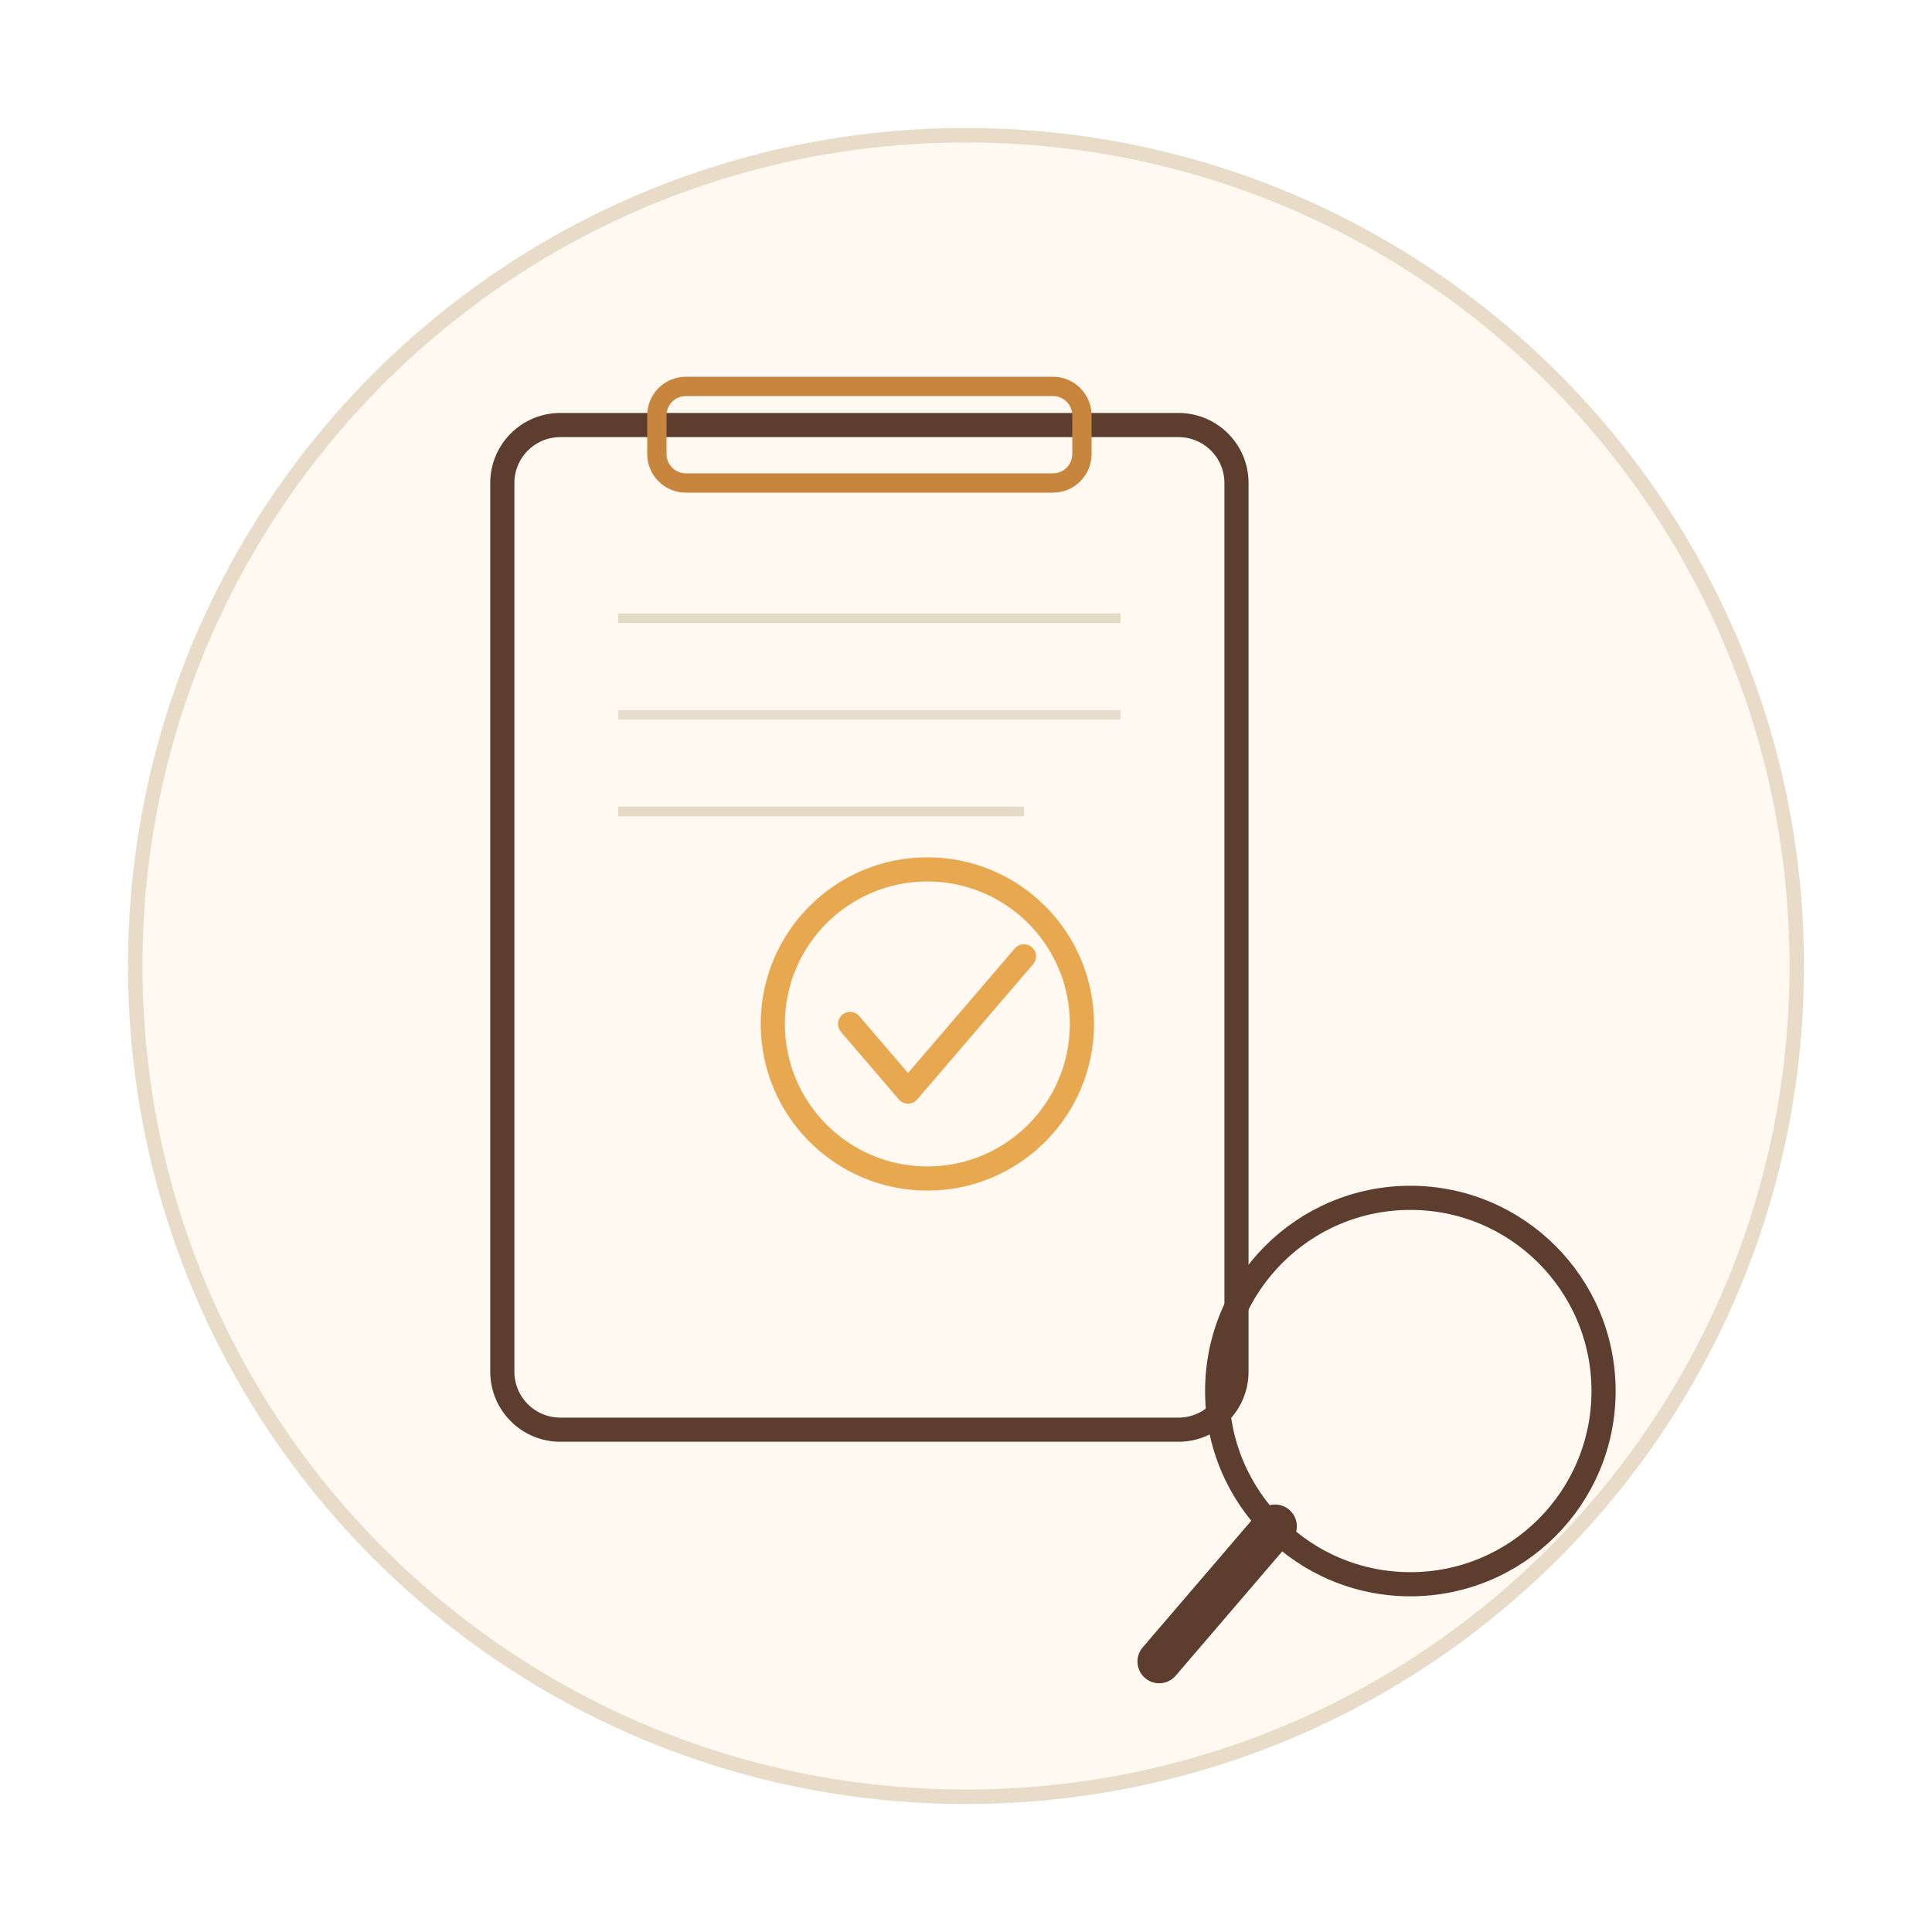
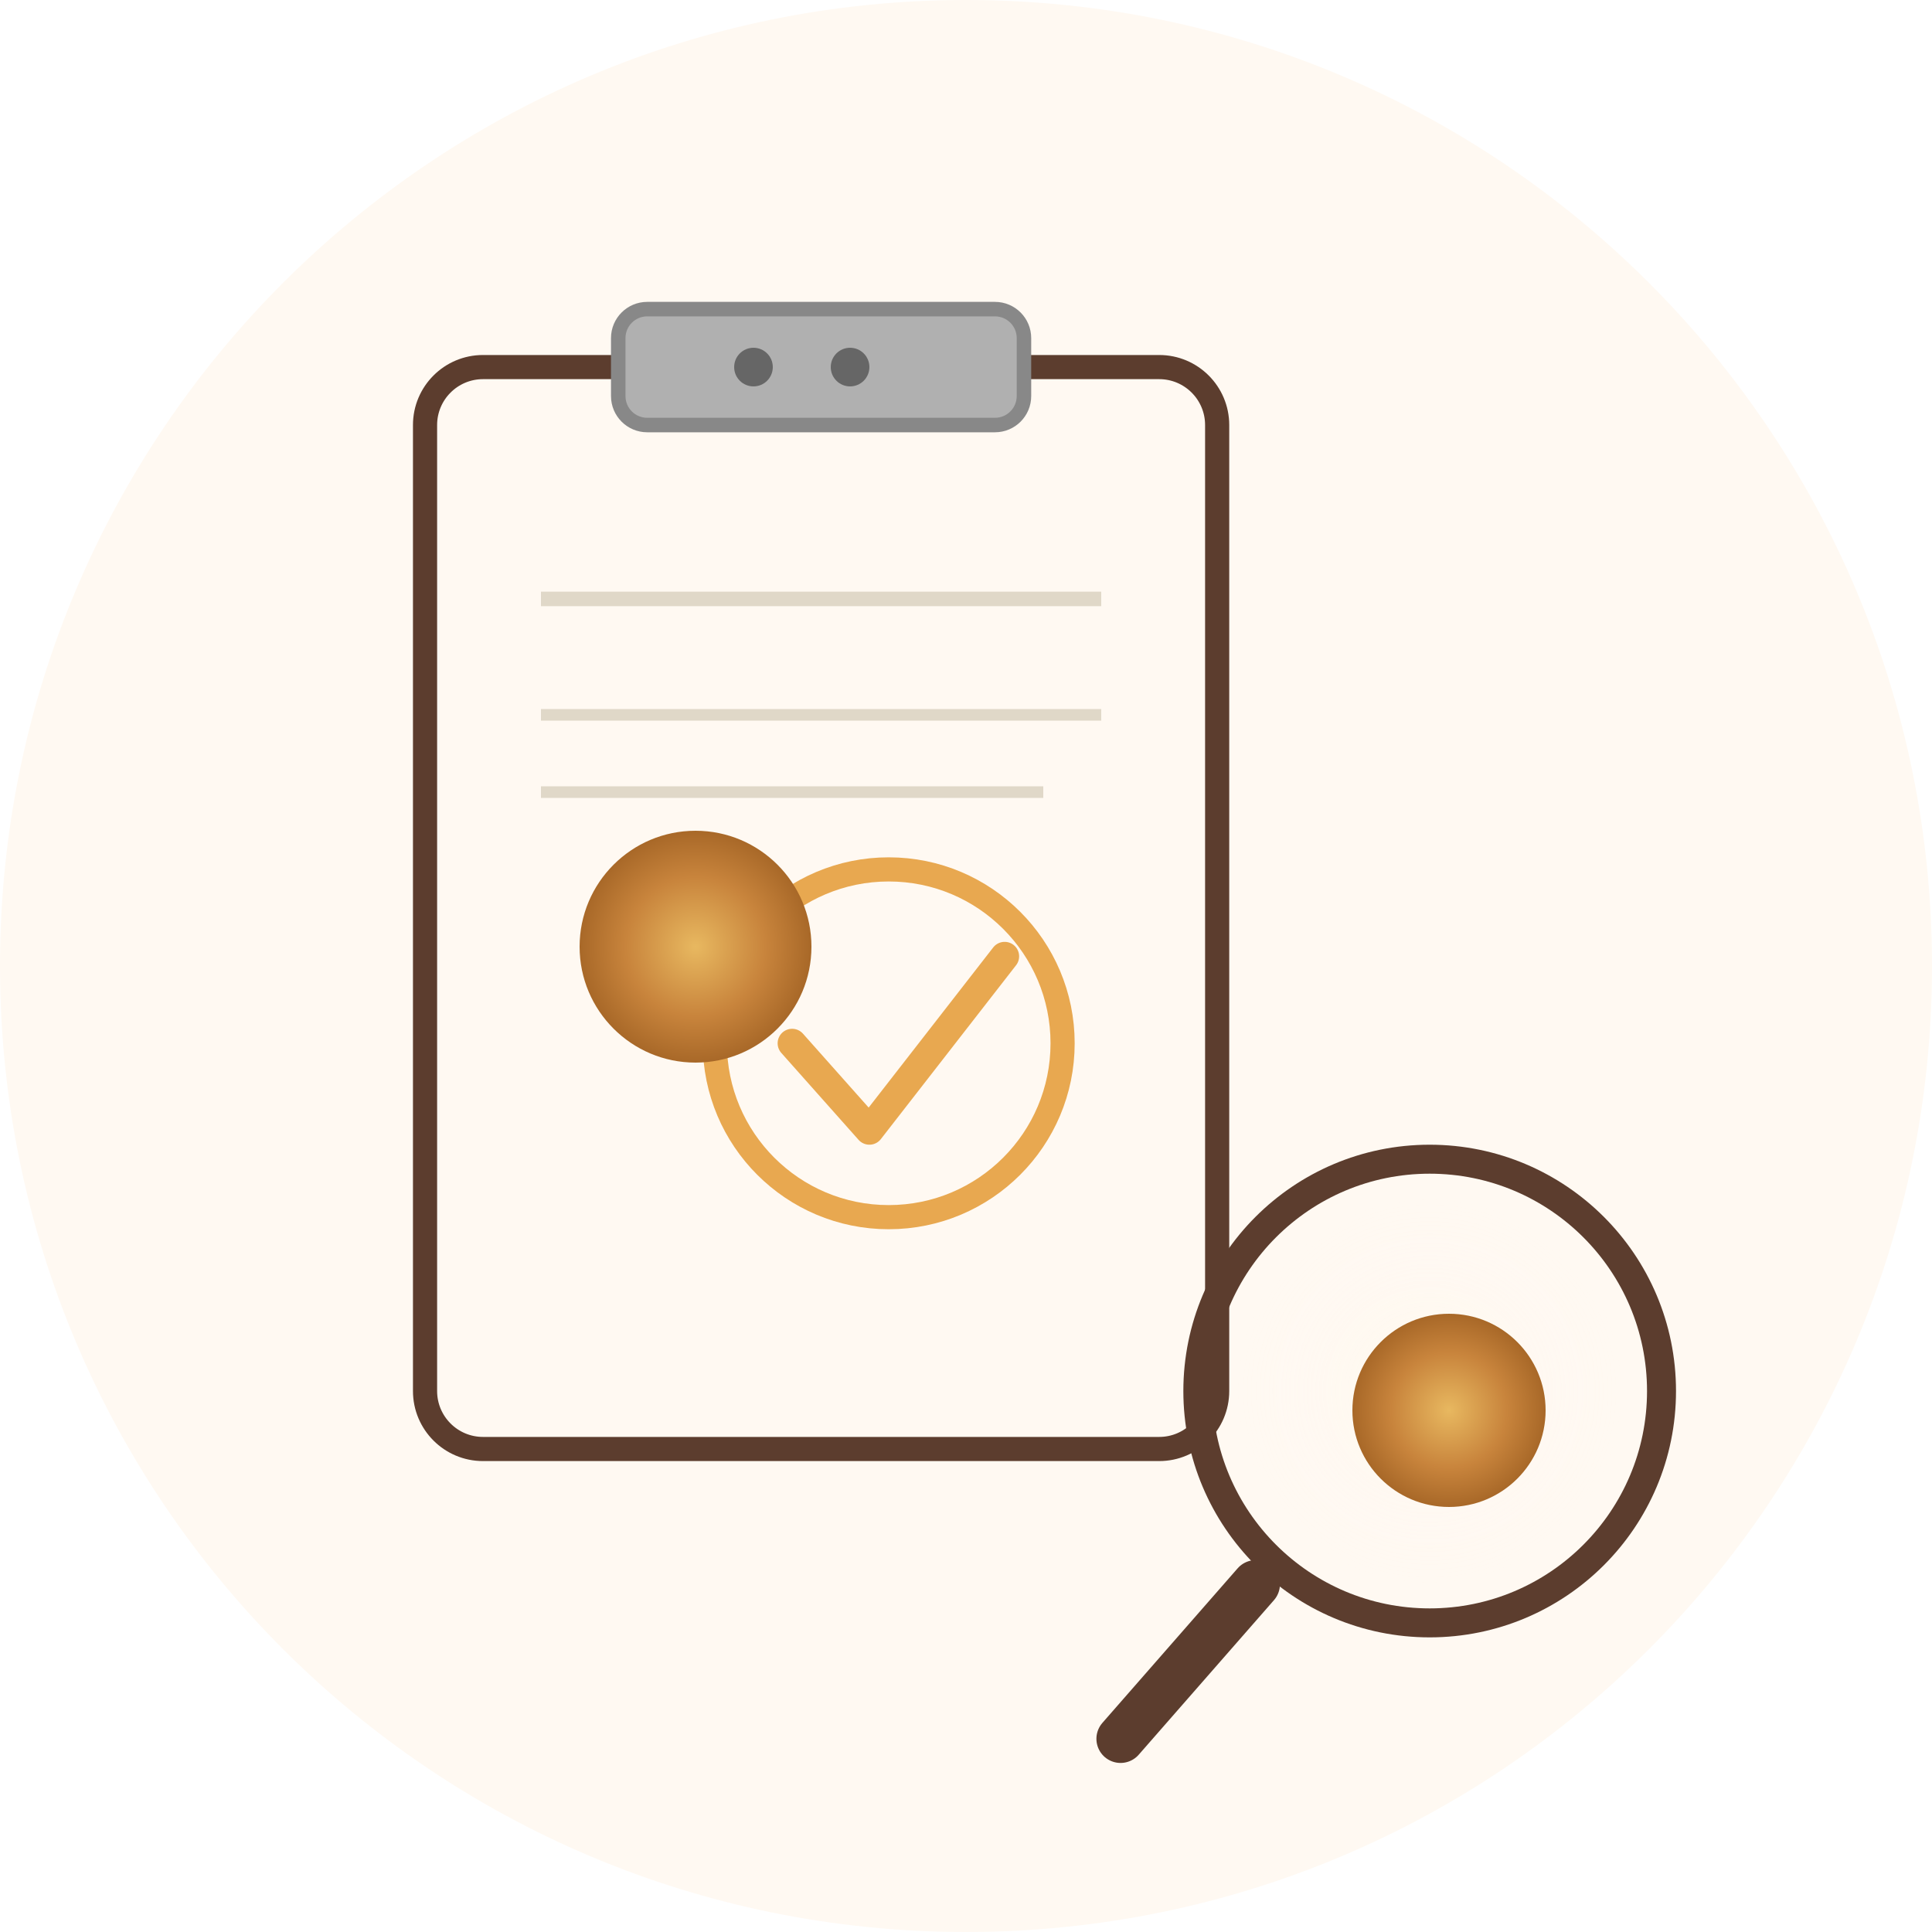
<svg xmlns="http://www.w3.org/2000/svg" width="200" height="200" viewBox="0 0 200 200">
-   <circle cx="100" cy="100" r="86" fill="#FFF9F2" stroke="#E8DCC8" stroke-width="1.5" />
-   <rect x="52" y="44" width="76" height="104" rx="6" fill="none" stroke="#5C3D2E" stroke-width="2.5" />
-   <rect x="68" y="40" width="44" height="10" rx="3" fill="none" stroke="#C8853E" stroke-width="2" />
-   <line x1="64" y1="64" x2="116" y2="64" stroke="#D4C4A8" stroke-width="1" opacity="0.6" />
-   <line x1="64" y1="74" x2="116" y2="74" stroke="#D4C4A8" stroke-width="1" opacity="0.5" />
-   <line x1="64" y1="84" x2="106" y2="84" stroke="#D4C4A8" stroke-width="1" opacity="0.6" />
-   <circle cx="96" cy="106" r="16" fill="none" stroke="#E8A850" stroke-width="2.5" />
-   <path d="M88 106l6 7 12-14" fill="none" stroke="#E8A850" stroke-width="2.5" stroke-linecap="round" stroke-linejoin="round" />
-   <circle cx="146" cy="144" r="20" fill="none" stroke="#5C3D2E" stroke-width="2.5" />
-   <line x1="132" y1="158" x2="120" y2="172" stroke="#5C3D2E" stroke-width="4.5" stroke-linecap="round" />
+   <defs>
+     <radialGradient id="glow">
+       <stop offset="0%" stop-color="#E8A850" stop-opacity="0.9" />
+       <stop offset="50%" stop-color="#F5D5A0" stop-opacity="0.3" />
+       <stop offset="100%" stop-color="#FFF9F2" stop-opacity="0" />
+     </radialGradient>
+     <radialGradient id="cookie">
+       <stop offset="0%" stop-color="#E8B860" />
+       <stop offset="60%" stop-color="#C8843C" />
+       <stop offset="100%" stop-color="#A86828" />
+     </radialGradient>
+     <linearGradient id="wood">
+       <stop offset="0%" stop-color="#6B3A20" />
+       <stop offset="100%" stop-color="#4A2510" />
+     </linearGradient>
+     <linearGradient id="metal">
+       <stop offset="0%" stop-color="#D8D0C0" />
+       <stop offset="100%" stop-color="#B0A898" />
+     </linearGradient>
+     <radialGradient id="warm">
+       <stop offset="0%" stop-color="#FDF3E2" stop-opacity="0.6" />
+       <stop offset="100%" stop-color="#FFF9F2" stop-opacity="0" />
+     </radialGradient>
+   </defs>
+   <rect x="0" y="0" width="200" height="200" rx="100" fill="#FFF9F2" />
+   <rect x="44" y="38" width="82" height="112" rx="6" fill="#FFF9F2" stroke="#5C3D2E" stroke-width="2.5" />
+   <rect x="64" y="32" width="42" height="12" rx="3" fill="#B0B0B0" stroke="#888" stroke-width="1.5" />
+   <circle cx="78" cy="38" r="2" fill="#666" />
+   <circle cx="88" cy="38" r="2" fill="#666" />
+   <line x1="56" y1="62" x2="114" y2="62" stroke="#E0D8C8" stroke-width="1.5" />
+   <line x1="56" y1="74" x2="114" y2="74" stroke="#E0D8C8" stroke-width="1.2" />
+   <line x1="56" y1="82" x2="108" y2="82" stroke="#E0D8C8" stroke-width="1.2" />
+   <circle cx="92" cy="108" r="18" fill="none" stroke="#E8A850" stroke-width="2.5" />
+   <path d="M82 108l8 9 14-18" fill="none" stroke="#E8A850" stroke-width="3" stroke-linecap="round" stroke-linejoin="round" />
+   <circle cx="72" cy="98" r="12" fill="url(#cookie)" />
+   <circle cx="72" cy="96" rx="2.5" ry="3" fill="#3C2415" transform="rotate(-15 72 96)" />
+   <circle cx="76" cy="99" rx="2" ry="3" fill="#3C2415" transform="rotate(10 76 99)" />
+   <circle cx="148" cy="144" r="24" fill="none" stroke="#5C3D2E" stroke-width="3" />
+   <circle cx="148" cy="144" r="20" fill="url(#warm)" opacity="0.3" />
+   <circle cx="150" cy="146" r="10" fill="url(#cookie)" />
+   <circle cx="150" cy="144" rx="2" ry="2.5" fill="#3C2415" />
+   <circle cx="153" cy="147" rx="1.8" ry="2.5" fill="#3C2415" />
+   <line x1="130" y1="164" x2="116" y2="180" stroke="#5C3D2E" stroke-width="5" stroke-linecap="round" />
</svg>
